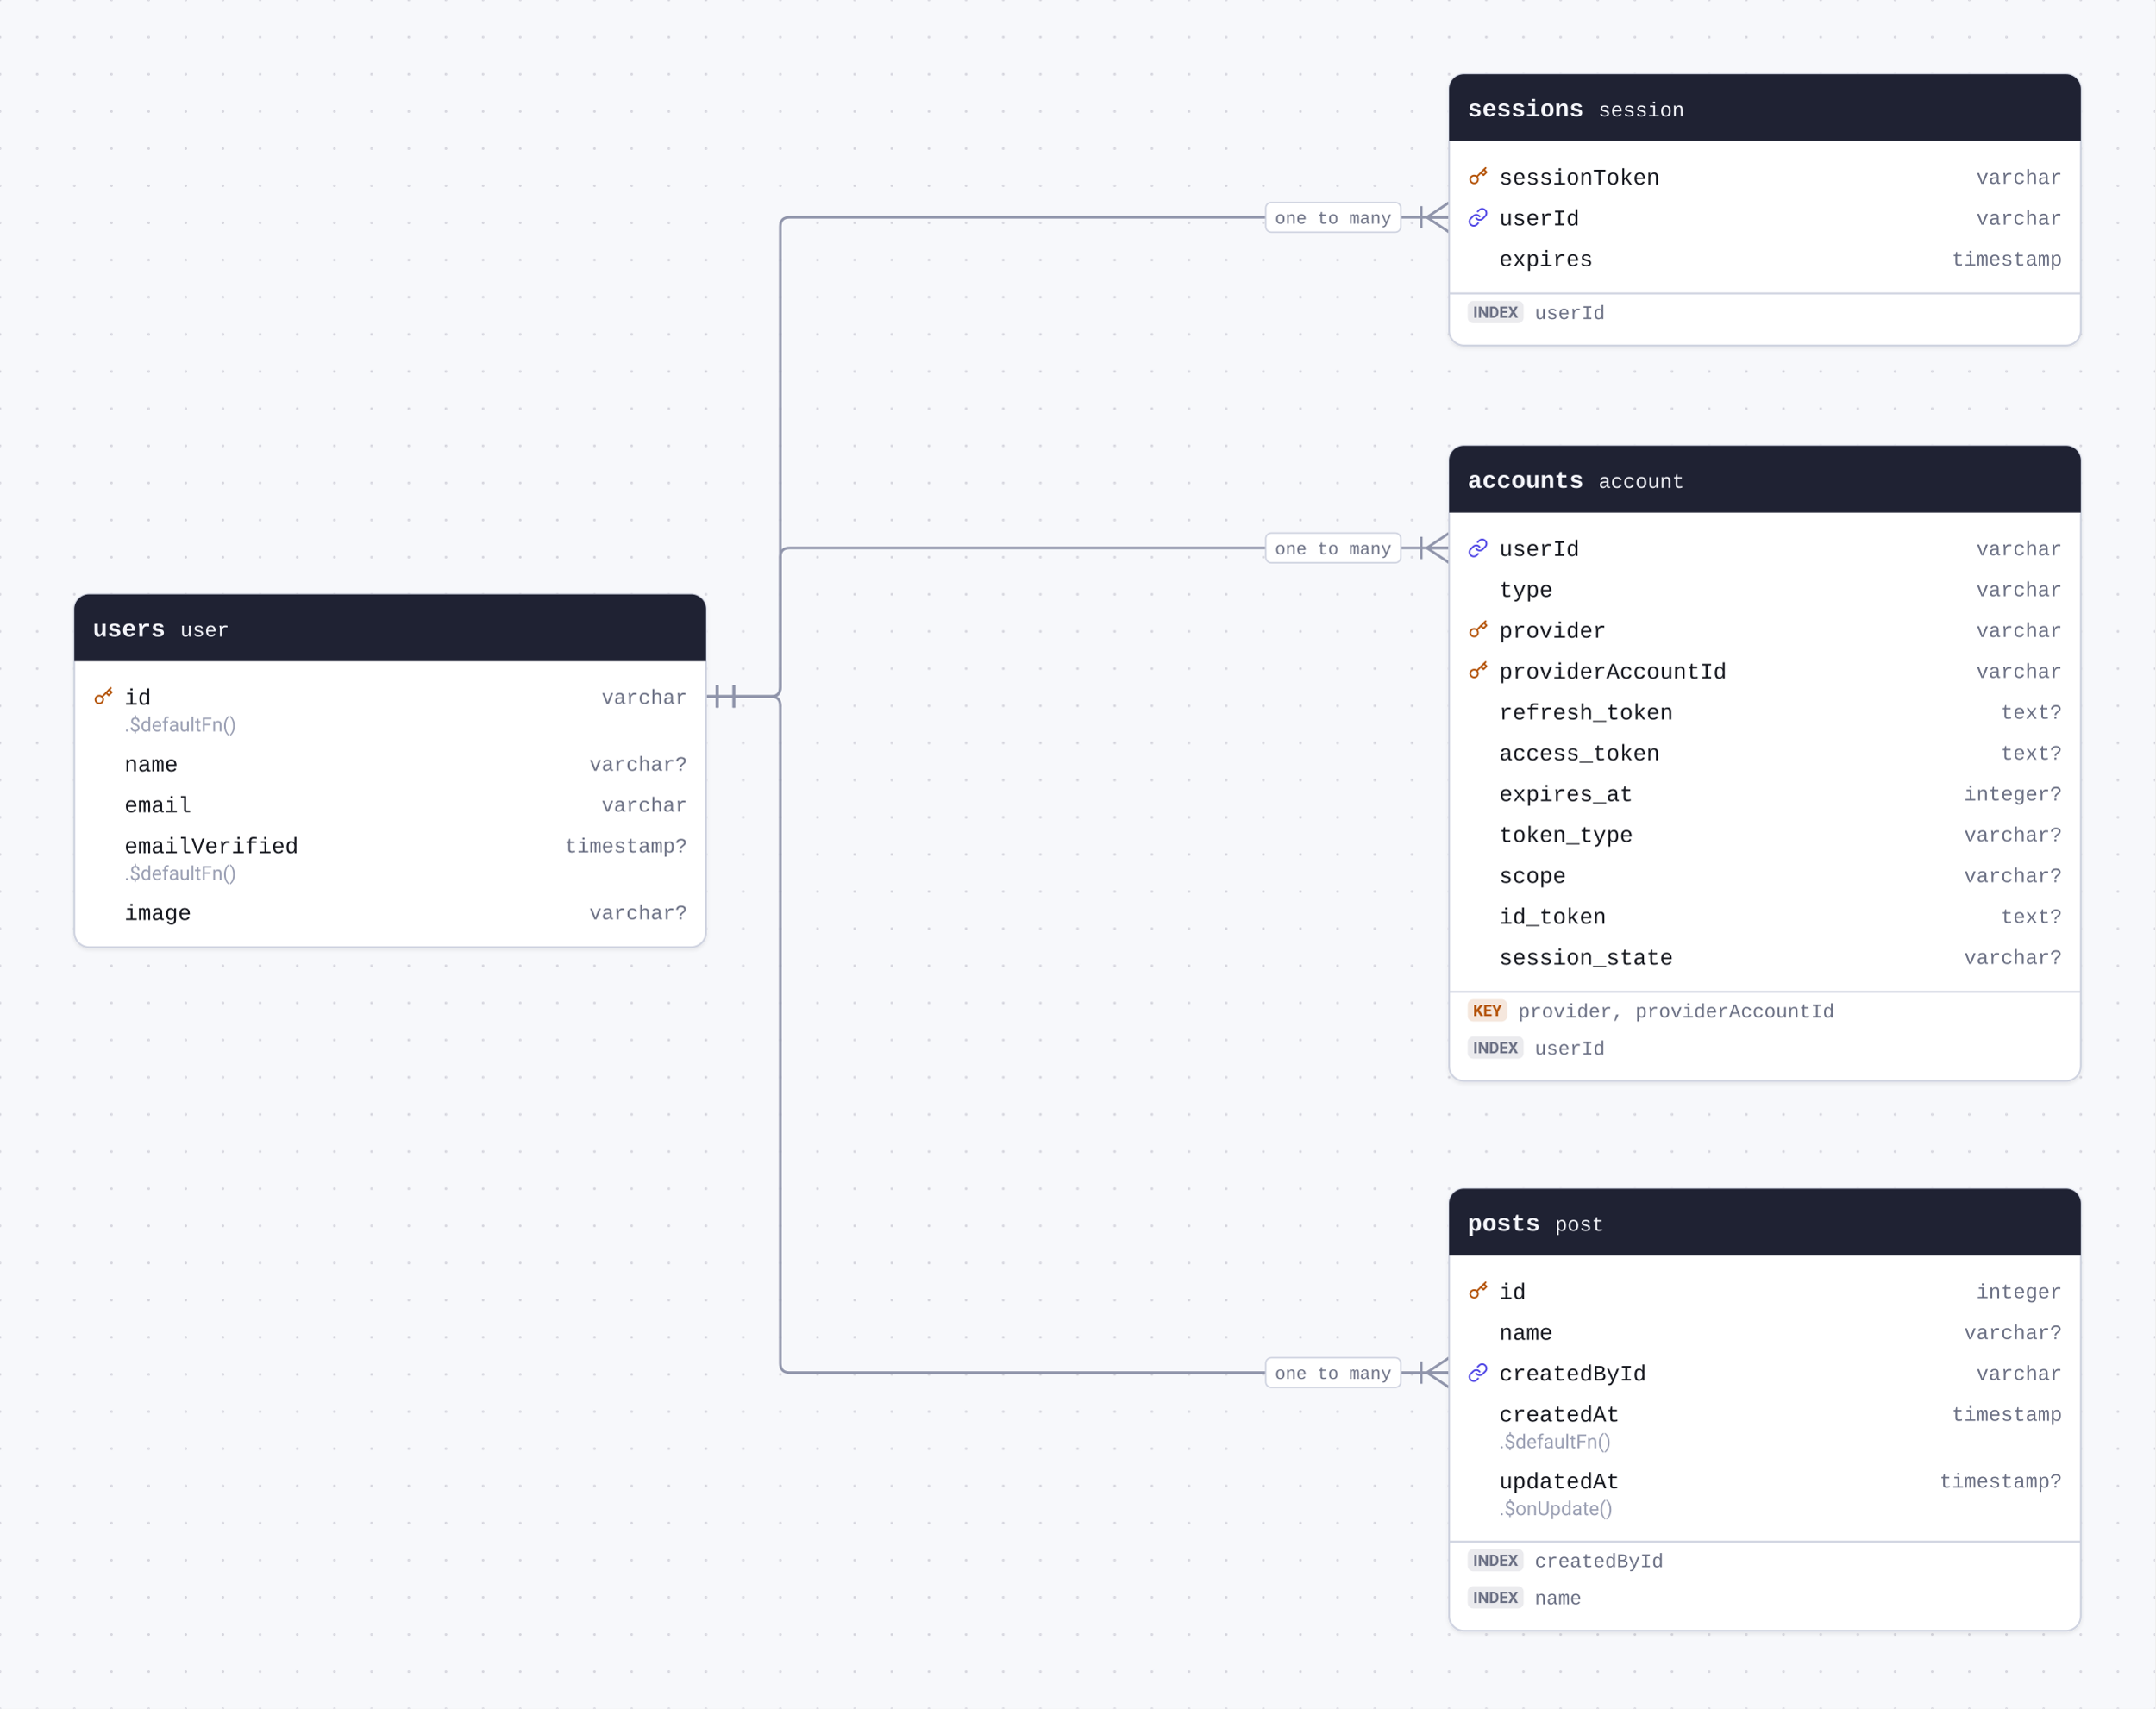
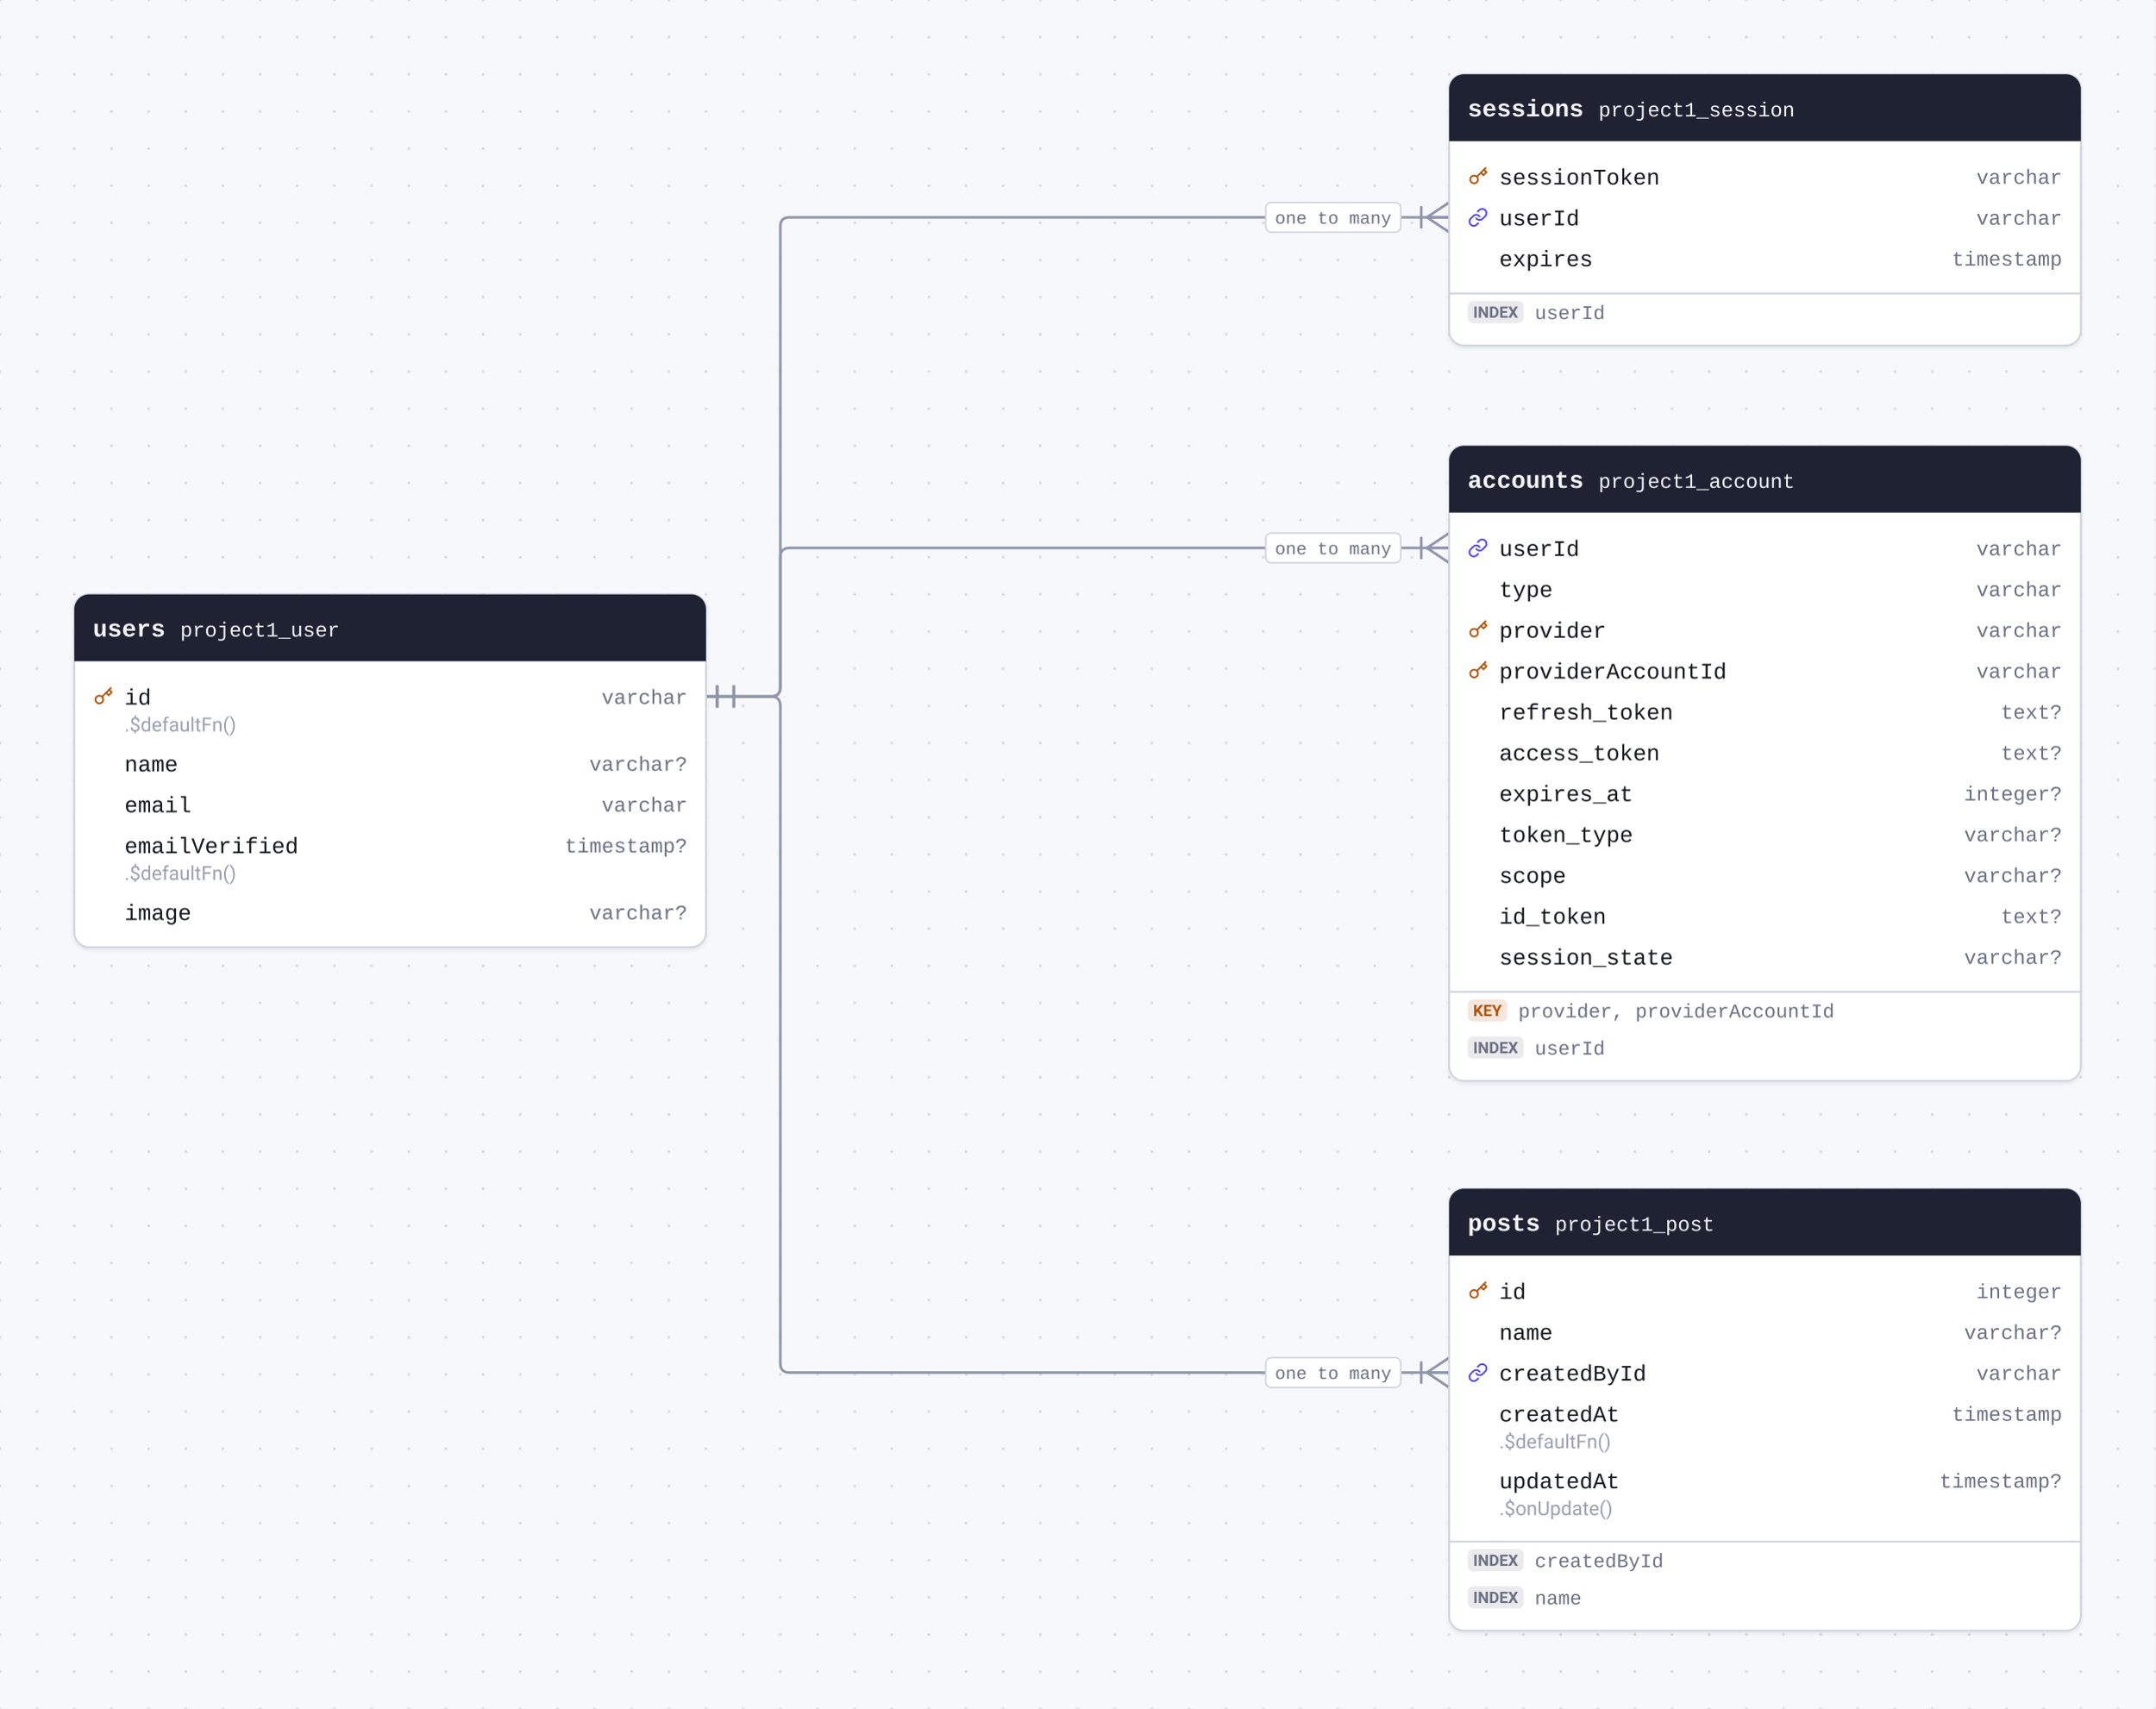
<svg xmlns="http://www.w3.org/2000/svg" width="1160" height="920" viewBox="0 0 1160 920">
  <defs>
    <pattern id="dots" x="-0.7" y="-0.7" width="20" height="20" patternUnits="userSpaceOnUse">
      <circle cx="0.7" cy="0.7" r="0.7" fill="#d4d4dc" />
    </pattern>
    <filter id="node-shadow" x="-5%" y="-5%" width="110%" height="115%">
      <feDropShadow dx="0" dy="1" stdDeviation="1" flood-color="#000000" flood-opacity="0.08" />
    </filter>
  </defs>
  <rect x="0" y="0" width="1160" height="920" fill="#f7f8fb" />
  <rect x="0" y="0" width="1160" height="920" fill="url(#dots)" />
  <g class="relation-edge">
    <path d="M380 375L400 375L 415,375Q 420,375 420,380L 420,734Q 420,739 425,739L760 739L780 739" fill="none" stroke="#9095ab" stroke-width="1.4" />
    <g transform="translate(380 375) scale(-1 1)" fill="none" stroke="#9095ab" stroke-width="1.4">
      <path d="M-6 -6 L-6 6" />
      <path d="M-15 -6 L-15 6" />
    </g>
    <g transform="translate(780 739)" fill="none" stroke="#9095ab" stroke-width="1.4">
      <path d="M0 -8 L-12 0 L0 8 M-12 0 L0 0" />
      <path d="M-15 -6 L-15 6" />
    </g>
  </g>
  <g class="relation-edge">
    <path d="M380 375L400 375L 415,375Q 420,375 420,370L 420,300Q 420,295 425,295L760 295L780 295" fill="none" stroke="#9095ab" stroke-width="1.4" />
    <g transform="translate(380 375) scale(-1 1)" fill="none" stroke="#9095ab" stroke-width="1.4">
      <path d="M-6 -6 L-6 6" />
      <path d="M-15 -6 L-15 6" />
    </g>
    <g transform="translate(780 295)" fill="none" stroke="#9095ab" stroke-width="1.4">
      <path d="M0 -8 L-12 0 L0 8 M-12 0 L0 0" />
      <path d="M-15 -6 L-15 6" />
    </g>
  </g>
  <g class="relation-edge">
    <path d="M380 375L400 375L 415,375Q 420,375 420,370L 420,122Q 420,117 425,117L760 117L780 117" fill="none" stroke="#9095ab" stroke-width="1.4" />
    <g transform="translate(380 375) scale(-1 1)" fill="none" stroke="#9095ab" stroke-width="1.4">
      <path d="M-6 -6 L-6 6" />
      <path d="M-15 -6 L-15 6" />
    </g>
    <g transform="translate(780 117)" fill="none" stroke="#9095ab" stroke-width="1.4">
      <path d="M0 -8 L-12 0 L0 8 M-12 0 L0 0" />
      <path d="M-15 -6 L-15 6" />
    </g>
  </g>
  <g class="model-node">
    <clipPath id="node-clip-0">
      <rect x="780" y="640" width="340" height="238" rx="8" />
    </clipPath>
    <rect x="780" y="640" width="340" height="238" rx="8" fill="#ffffff" stroke="#cfd3e0" filter="url(#node-shadow)" />
    <rect x="780" y="640" width="340" height="36" fill="#1f2233" clip-path="url(#node-clip-0)" />
-     <text x="790" y="662.68" font-family="ui-monospace, SF Mono, Menlo, Consolas, Liberation Mono, DejaVu Sans Mono, monospace" font-size="13" font-weight="700" fill="#f4f5fa">posts<tspan dx="8" font-size="11" font-weight="400" opacity="0.6">post</tspan>
+     <text x="790" y="662.68" font-family="ui-monospace, SF Mono, Menlo, Consolas, Liberation Mono, DejaVu Sans Mono, monospace" font-size="13" font-weight="700" fill="#f4f5fa">posts<tspan dx="8" font-size="11" font-weight="400" opacity="0.6">project1_post</tspan>
    </text>
    <g transform="translate(790 689.5) scale(0.46)" fill="none" stroke="#b45309" stroke-width="2" stroke-linecap="round" stroke-linejoin="round">
      <circle cx="7.5" cy="15.5" r="4.5" />
      <path d="m21 2-9.6 9.6" />
      <path d="m15.5 7.5 3 3L22 7l-3-3" />
    </g>
    <text x="807" y="699.32" font-family="ui-monospace, SF Mono, Menlo, Consolas, Liberation Mono, DejaVu Sans Mono, monospace" font-size="12" fill="#16181f">id</text>
    <text x="1110" y="698.96" font-family="ui-monospace, SF Mono, Menlo, Consolas, Liberation Mono, DejaVu Sans Mono, monospace" font-size="11" text-anchor="end" fill="#6b7084">integer</text>
    <text x="807" y="721.32" font-family="ui-monospace, SF Mono, Menlo, Consolas, Liberation Mono, DejaVu Sans Mono, monospace" font-size="12" fill="#16181f">name</text>
    <text x="1110" y="720.96" font-family="ui-monospace, SF Mono, Menlo, Consolas, Liberation Mono, DejaVu Sans Mono, monospace" font-size="11" text-anchor="end" fill="#6b7084">varchar?</text>
    <g transform="translate(790 733.5) scale(0.46)" fill="none" stroke="#4f46e5" stroke-width="2" stroke-linecap="round" stroke-linejoin="round">
      <path d="M10 13a5 5 0 0 0 7.54.54l3-3a5 5 0 0 0-7.07-7.07l-1.72 1.71" />
      <path d="M14 11a5 5 0 0 0-7.54-.54l-3 3a5 5 0 0 0 7.07 7.07l1.71-1.71" />
    </g>
    <text x="807" y="743.32" font-family="ui-monospace, SF Mono, Menlo, Consolas, Liberation Mono, DejaVu Sans Mono, monospace" font-size="12" fill="#16181f">createdById</text>
    <text x="1110" y="742.96" font-family="ui-monospace, SF Mono, Menlo, Consolas, Liberation Mono, DejaVu Sans Mono, monospace" font-size="11" text-anchor="end" fill="#6b7084">varchar</text>
    <text x="807" y="765.32" font-family="ui-monospace, SF Mono, Menlo, Consolas, Liberation Mono, DejaVu Sans Mono, monospace" font-size="12" fill="#16181f">createdAt</text>
    <text x="1110" y="764.96" font-family="ui-monospace, SF Mono, Menlo, Consolas, Liberation Mono, DejaVu Sans Mono, monospace" font-size="11" text-anchor="end" fill="#6b7084">timestamp</text>
    <text x="807" y="779.78" font-family="ui-sans-serif, -apple-system, Segoe UI, Roboto, Helvetica Neue, Arial, DejaVu Sans, sans-serif" font-size="10.5" fill="#9a9fb3">.$defaultFn()</text>
    <text x="807" y="801.32" font-family="ui-monospace, SF Mono, Menlo, Consolas, Liberation Mono, DejaVu Sans Mono, monospace" font-size="12" fill="#16181f">updatedAt</text>
    <text x="1110" y="800.96" font-family="ui-monospace, SF Mono, Menlo, Consolas, Liberation Mono, DejaVu Sans Mono, monospace" font-size="11" text-anchor="end" fill="#6b7084">timestamp?</text>
    <text x="807" y="815.78" font-family="ui-sans-serif, -apple-system, Segoe UI, Roboto, Helvetica Neue, Arial, DejaVu Sans, sans-serif" font-size="10.5" fill="#9a9fb3">.$onUpdate()</text>
    <path d="M780 830H1120" stroke="#cfd3e0" stroke-width="1" />
    <rect x="790" y="834" width="30.1" height="12" rx="3" fill="#6b7084" fill-opacity="0.14" />
    <text x="805.05" y="843.06" font-family="ui-sans-serif, -apple-system, Segoe UI, Roboto, Helvetica Neue, Arial, DejaVu Sans, sans-serif" font-size="8.5" font-weight="600" text-anchor="middle" fill="#6b7084">INDEX</text>
    <text x="826.1" y="843.78" font-family="ui-monospace, SF Mono, Menlo, Consolas, Liberation Mono, DejaVu Sans Mono, monospace" font-size="10.5" fill="#6b7084">createdById</text>
    <rect x="790" y="854" width="30.1" height="12" rx="3" fill="#6b7084" fill-opacity="0.14" />
    <text x="805.05" y="863.06" font-family="ui-sans-serif, -apple-system, Segoe UI, Roboto, Helvetica Neue, Arial, DejaVu Sans, sans-serif" font-size="8.5" font-weight="600" text-anchor="middle" fill="#6b7084">INDEX</text>
    <text x="826.1" y="863.78" font-family="ui-monospace, SF Mono, Menlo, Consolas, Liberation Mono, DejaVu Sans Mono, monospace" font-size="10.5" fill="#6b7084">name</text>
  </g>
  <g class="model-node">
    <clipPath id="node-clip-1">
      <rect x="40" y="320" width="340" height="190" rx="8" />
    </clipPath>
    <rect x="40" y="320" width="340" height="190" rx="8" fill="#ffffff" stroke="#cfd3e0" filter="url(#node-shadow)" />
    <rect x="40" y="320" width="340" height="36" fill="#1f2233" clip-path="url(#node-clip-1)" />
-     <text x="50" y="342.68" font-family="ui-monospace, SF Mono, Menlo, Consolas, Liberation Mono, DejaVu Sans Mono, monospace" font-size="13" font-weight="700" fill="#f4f5fa">users<tspan dx="8" font-size="11" font-weight="400" opacity="0.6">user</tspan>
+     <text x="50" y="342.68" font-family="ui-monospace, SF Mono, Menlo, Consolas, Liberation Mono, DejaVu Sans Mono, monospace" font-size="13" font-weight="700" fill="#f4f5fa">users<tspan dx="8" font-size="11" font-weight="400" opacity="0.6">project1_user</tspan>
    </text>
    <g transform="translate(50 369.5) scale(0.46)" fill="none" stroke="#b45309" stroke-width="2" stroke-linecap="round" stroke-linejoin="round">
      <circle cx="7.5" cy="15.5" r="4.5" />
      <path d="m21 2-9.6 9.6" />
      <path d="m15.5 7.5 3 3L22 7l-3-3" />
    </g>
    <text x="67" y="379.32" font-family="ui-monospace, SF Mono, Menlo, Consolas, Liberation Mono, DejaVu Sans Mono, monospace" font-size="12" fill="#16181f">id</text>
    <text x="370" y="378.96" font-family="ui-monospace, SF Mono, Menlo, Consolas, Liberation Mono, DejaVu Sans Mono, monospace" font-size="11" text-anchor="end" fill="#6b7084">varchar</text>
    <text x="67" y="393.78" font-family="ui-sans-serif, -apple-system, Segoe UI, Roboto, Helvetica Neue, Arial, DejaVu Sans, sans-serif" font-size="10.5" fill="#9a9fb3">.$defaultFn()</text>
    <text x="67" y="415.32" font-family="ui-monospace, SF Mono, Menlo, Consolas, Liberation Mono, DejaVu Sans Mono, monospace" font-size="12" fill="#16181f">name</text>
    <text x="370" y="414.96" font-family="ui-monospace, SF Mono, Menlo, Consolas, Liberation Mono, DejaVu Sans Mono, monospace" font-size="11" text-anchor="end" fill="#6b7084">varchar?</text>
    <text x="67" y="437.32" font-family="ui-monospace, SF Mono, Menlo, Consolas, Liberation Mono, DejaVu Sans Mono, monospace" font-size="12" fill="#16181f">email</text>
    <text x="370" y="436.96" font-family="ui-monospace, SF Mono, Menlo, Consolas, Liberation Mono, DejaVu Sans Mono, monospace" font-size="11" text-anchor="end" fill="#6b7084">varchar</text>
    <text x="67" y="459.32" font-family="ui-monospace, SF Mono, Menlo, Consolas, Liberation Mono, DejaVu Sans Mono, monospace" font-size="12" fill="#16181f">emailVerified</text>
    <text x="370" y="458.96" font-family="ui-monospace, SF Mono, Menlo, Consolas, Liberation Mono, DejaVu Sans Mono, monospace" font-size="11" text-anchor="end" fill="#6b7084">timestamp?</text>
    <text x="67" y="473.78" font-family="ui-sans-serif, -apple-system, Segoe UI, Roboto, Helvetica Neue, Arial, DejaVu Sans, sans-serif" font-size="10.5" fill="#9a9fb3">.$defaultFn()</text>
    <text x="67" y="495.32" font-family="ui-monospace, SF Mono, Menlo, Consolas, Liberation Mono, DejaVu Sans Mono, monospace" font-size="12" fill="#16181f">image</text>
    <text x="370" y="494.96" font-family="ui-monospace, SF Mono, Menlo, Consolas, Liberation Mono, DejaVu Sans Mono, monospace" font-size="11" text-anchor="end" fill="#6b7084">varchar?</text>
  </g>
  <g class="model-node">
    <clipPath id="node-clip-2">
      <rect x="780" y="240" width="340" height="342" rx="8" />
    </clipPath>
    <rect x="780" y="240" width="340" height="342" rx="8" fill="#ffffff" stroke="#cfd3e0" filter="url(#node-shadow)" />
    <rect x="780" y="240" width="340" height="36" fill="#1f2233" clip-path="url(#node-clip-2)" />
-     <text x="790" y="262.68" font-family="ui-monospace, SF Mono, Menlo, Consolas, Liberation Mono, DejaVu Sans Mono, monospace" font-size="13" font-weight="700" fill="#f4f5fa">accounts<tspan dx="8" font-size="11" font-weight="400" opacity="0.6">account</tspan>
+     <text x="790" y="262.68" font-family="ui-monospace, SF Mono, Menlo, Consolas, Liberation Mono, DejaVu Sans Mono, monospace" font-size="13" font-weight="700" fill="#f4f5fa">accounts<tspan dx="8" font-size="11" font-weight="400" opacity="0.6">project1_account</tspan>
    </text>
    <g transform="translate(790 289.5) scale(0.46)" fill="none" stroke="#4f46e5" stroke-width="2" stroke-linecap="round" stroke-linejoin="round">
      <path d="M10 13a5 5 0 0 0 7.54.54l3-3a5 5 0 0 0-7.07-7.07l-1.72 1.71" />
      <path d="M14 11a5 5 0 0 0-7.54-.54l-3 3a5 5 0 0 0 7.07 7.07l1.71-1.71" />
    </g>
    <text x="807" y="299.32" font-family="ui-monospace, SF Mono, Menlo, Consolas, Liberation Mono, DejaVu Sans Mono, monospace" font-size="12" fill="#16181f">userId</text>
    <text x="1110" y="298.96" font-family="ui-monospace, SF Mono, Menlo, Consolas, Liberation Mono, DejaVu Sans Mono, monospace" font-size="11" text-anchor="end" fill="#6b7084">varchar</text>
    <text x="807" y="321.32" font-family="ui-monospace, SF Mono, Menlo, Consolas, Liberation Mono, DejaVu Sans Mono, monospace" font-size="12" fill="#16181f">type</text>
    <text x="1110" y="320.96" font-family="ui-monospace, SF Mono, Menlo, Consolas, Liberation Mono, DejaVu Sans Mono, monospace" font-size="11" text-anchor="end" fill="#6b7084">varchar</text>
    <g transform="translate(790 333.5) scale(0.46)" fill="none" stroke="#b45309" stroke-width="2" stroke-linecap="round" stroke-linejoin="round">
      <circle cx="7.5" cy="15.5" r="4.5" />
      <path d="m21 2-9.6 9.6" />
      <path d="m15.5 7.5 3 3L22 7l-3-3" />
    </g>
    <text x="807" y="343.32" font-family="ui-monospace, SF Mono, Menlo, Consolas, Liberation Mono, DejaVu Sans Mono, monospace" font-size="12" fill="#16181f">provider</text>
    <text x="1110" y="342.96" font-family="ui-monospace, SF Mono, Menlo, Consolas, Liberation Mono, DejaVu Sans Mono, monospace" font-size="11" text-anchor="end" fill="#6b7084">varchar</text>
    <g transform="translate(790 355.5) scale(0.46)" fill="none" stroke="#b45309" stroke-width="2" stroke-linecap="round" stroke-linejoin="round">
      <circle cx="7.5" cy="15.5" r="4.5" />
      <path d="m21 2-9.6 9.6" />
      <path d="m15.5 7.5 3 3L22 7l-3-3" />
    </g>
    <text x="807" y="365.32" font-family="ui-monospace, SF Mono, Menlo, Consolas, Liberation Mono, DejaVu Sans Mono, monospace" font-size="12" fill="#16181f">providerAccountId</text>
    <text x="1110" y="364.96" font-family="ui-monospace, SF Mono, Menlo, Consolas, Liberation Mono, DejaVu Sans Mono, monospace" font-size="11" text-anchor="end" fill="#6b7084">varchar</text>
    <text x="807" y="387.32" font-family="ui-monospace, SF Mono, Menlo, Consolas, Liberation Mono, DejaVu Sans Mono, monospace" font-size="12" fill="#16181f">refresh_token</text>
    <text x="1110" y="386.96" font-family="ui-monospace, SF Mono, Menlo, Consolas, Liberation Mono, DejaVu Sans Mono, monospace" font-size="11" text-anchor="end" fill="#6b7084">text?</text>
    <text x="807" y="409.32" font-family="ui-monospace, SF Mono, Menlo, Consolas, Liberation Mono, DejaVu Sans Mono, monospace" font-size="12" fill="#16181f">access_token</text>
    <text x="1110" y="408.96" font-family="ui-monospace, SF Mono, Menlo, Consolas, Liberation Mono, DejaVu Sans Mono, monospace" font-size="11" text-anchor="end" fill="#6b7084">text?</text>
    <text x="807" y="431.32" font-family="ui-monospace, SF Mono, Menlo, Consolas, Liberation Mono, DejaVu Sans Mono, monospace" font-size="12" fill="#16181f">expires_at</text>
    <text x="1110" y="430.96" font-family="ui-monospace, SF Mono, Menlo, Consolas, Liberation Mono, DejaVu Sans Mono, monospace" font-size="11" text-anchor="end" fill="#6b7084">integer?</text>
    <text x="807" y="453.32" font-family="ui-monospace, SF Mono, Menlo, Consolas, Liberation Mono, DejaVu Sans Mono, monospace" font-size="12" fill="#16181f">token_type</text>
    <text x="1110" y="452.96" font-family="ui-monospace, SF Mono, Menlo, Consolas, Liberation Mono, DejaVu Sans Mono, monospace" font-size="11" text-anchor="end" fill="#6b7084">varchar?</text>
    <text x="807" y="475.32" font-family="ui-monospace, SF Mono, Menlo, Consolas, Liberation Mono, DejaVu Sans Mono, monospace" font-size="12" fill="#16181f">scope</text>
    <text x="1110" y="474.96" font-family="ui-monospace, SF Mono, Menlo, Consolas, Liberation Mono, DejaVu Sans Mono, monospace" font-size="11" text-anchor="end" fill="#6b7084">varchar?</text>
    <text x="807" y="497.32" font-family="ui-monospace, SF Mono, Menlo, Consolas, Liberation Mono, DejaVu Sans Mono, monospace" font-size="12" fill="#16181f">id_token</text>
    <text x="1110" y="496.96" font-family="ui-monospace, SF Mono, Menlo, Consolas, Liberation Mono, DejaVu Sans Mono, monospace" font-size="11" text-anchor="end" fill="#6b7084">text?</text>
    <text x="807" y="519.32" font-family="ui-monospace, SF Mono, Menlo, Consolas, Liberation Mono, DejaVu Sans Mono, monospace" font-size="12" fill="#16181f">session_state</text>
    <text x="1110" y="518.96" font-family="ui-monospace, SF Mono, Menlo, Consolas, Liberation Mono, DejaVu Sans Mono, monospace" font-size="11" text-anchor="end" fill="#6b7084">varchar?</text>
    <path d="M780 534H1120" stroke="#cfd3e0" stroke-width="1" />
    <rect x="790" y="538" width="21.26" height="12" rx="3" fill="#b45309" fill-opacity="0.14" />
    <text x="800.63" y="547.06" font-family="ui-sans-serif, -apple-system, Segoe UI, Roboto, Helvetica Neue, Arial, DejaVu Sans, sans-serif" font-size="8.5" font-weight="600" text-anchor="middle" fill="#b45309">KEY</text>
    <text x="817.26" y="547.78" font-family="ui-monospace, SF Mono, Menlo, Consolas, Liberation Mono, DejaVu Sans Mono, monospace" font-size="10.5" fill="#6b7084">provider, providerAccountId</text>
    <rect x="790" y="558" width="30.1" height="12" rx="3" fill="#6b7084" fill-opacity="0.14" />
    <text x="805.05" y="567.06" font-family="ui-sans-serif, -apple-system, Segoe UI, Roboto, Helvetica Neue, Arial, DejaVu Sans, sans-serif" font-size="8.5" font-weight="600" text-anchor="middle" fill="#6b7084">INDEX</text>
    <text x="826.1" y="567.78" font-family="ui-monospace, SF Mono, Menlo, Consolas, Liberation Mono, DejaVu Sans Mono, monospace" font-size="10.5" fill="#6b7084">userId</text>
  </g>
  <g class="model-node">
    <clipPath id="node-clip-3">
      <rect x="780" y="40" width="340" height="146" rx="8" />
    </clipPath>
    <rect x="780" y="40" width="340" height="146" rx="8" fill="#ffffff" stroke="#cfd3e0" filter="url(#node-shadow)" />
    <rect x="780" y="40" width="340" height="36" fill="#1f2233" clip-path="url(#node-clip-3)" />
-     <text x="790" y="62.68" font-family="ui-monospace, SF Mono, Menlo, Consolas, Liberation Mono, DejaVu Sans Mono, monospace" font-size="13" font-weight="700" fill="#f4f5fa">sessions<tspan dx="8" font-size="11" font-weight="400" opacity="0.6">session</tspan>
+     <text x="790" y="62.68" font-family="ui-monospace, SF Mono, Menlo, Consolas, Liberation Mono, DejaVu Sans Mono, monospace" font-size="13" font-weight="700" fill="#f4f5fa">sessions<tspan dx="8" font-size="11" font-weight="400" opacity="0.6">project1_session</tspan>
    </text>
    <g transform="translate(790 89.5) scale(0.46)" fill="none" stroke="#b45309" stroke-width="2" stroke-linecap="round" stroke-linejoin="round">
      <circle cx="7.5" cy="15.5" r="4.5" />
      <path d="m21 2-9.6 9.6" />
      <path d="m15.5 7.5 3 3L22 7l-3-3" />
    </g>
    <text x="807" y="99.32" font-family="ui-monospace, SF Mono, Menlo, Consolas, Liberation Mono, DejaVu Sans Mono, monospace" font-size="12" fill="#16181f">sessionToken</text>
    <text x="1110" y="98.96" font-family="ui-monospace, SF Mono, Menlo, Consolas, Liberation Mono, DejaVu Sans Mono, monospace" font-size="11" text-anchor="end" fill="#6b7084">varchar</text>
    <g transform="translate(790 111.5) scale(0.46)" fill="none" stroke="#4f46e5" stroke-width="2" stroke-linecap="round" stroke-linejoin="round">
      <path d="M10 13a5 5 0 0 0 7.54.54l3-3a5 5 0 0 0-7.07-7.07l-1.72 1.71" />
      <path d="M14 11a5 5 0 0 0-7.54-.54l-3 3a5 5 0 0 0 7.07 7.07l1.71-1.71" />
    </g>
    <text x="807" y="121.32" font-family="ui-monospace, SF Mono, Menlo, Consolas, Liberation Mono, DejaVu Sans Mono, monospace" font-size="12" fill="#16181f">userId</text>
    <text x="1110" y="120.96" font-family="ui-monospace, SF Mono, Menlo, Consolas, Liberation Mono, DejaVu Sans Mono, monospace" font-size="11" text-anchor="end" fill="#6b7084">varchar</text>
    <text x="807" y="143.32" font-family="ui-monospace, SF Mono, Menlo, Consolas, Liberation Mono, DejaVu Sans Mono, monospace" font-size="12" fill="#16181f">expires</text>
    <text x="1110" y="142.96" font-family="ui-monospace, SF Mono, Menlo, Consolas, Liberation Mono, DejaVu Sans Mono, monospace" font-size="11" text-anchor="end" fill="#6b7084">timestamp</text>
    <path d="M780 158H1120" stroke="#cfd3e0" stroke-width="1" />
    <rect x="790" y="162" width="30.1" height="12" rx="3" fill="#6b7084" fill-opacity="0.14" />
    <text x="805.05" y="171.06" font-family="ui-sans-serif, -apple-system, Segoe UI, Roboto, Helvetica Neue, Arial, DejaVu Sans, sans-serif" font-size="8.5" font-weight="600" text-anchor="middle" fill="#6b7084">INDEX</text>
    <text x="826.1" y="171.78" font-family="ui-monospace, SF Mono, Menlo, Consolas, Liberation Mono, DejaVu Sans Mono, monospace" font-size="10.5" fill="#6b7084">userId</text>
  </g>
  <g class="relation-label">
    <rect x="681.3" y="731" width="72.7" height="16" rx="3" fill="#ffffff" stroke="#cfd3e0" stroke-width="0.8" />
    <text x="717.65" y="742.42" font-family="ui-monospace, SF Mono, Menlo, Consolas, Liberation Mono, DejaVu Sans Mono, monospace" font-size="9.5" text-anchor="middle" fill="#6b7084">one to many</text>
  </g>
  <g class="relation-label">
    <rect x="681.3" y="287" width="72.7" height="16" rx="3" fill="#ffffff" stroke="#cfd3e0" stroke-width="0.8" />
    <text x="717.65" y="298.42" font-family="ui-monospace, SF Mono, Menlo, Consolas, Liberation Mono, DejaVu Sans Mono, monospace" font-size="9.5" text-anchor="middle" fill="#6b7084">one to many</text>
  </g>
  <g class="relation-label">
    <rect x="681.3" y="109" width="72.7" height="16" rx="3" fill="#ffffff" stroke="#cfd3e0" stroke-width="0.8" />
    <text x="717.65" y="120.42" font-family="ui-monospace, SF Mono, Menlo, Consolas, Liberation Mono, DejaVu Sans Mono, monospace" font-size="9.5" text-anchor="middle" fill="#6b7084">one to many</text>
  </g>
</svg>
